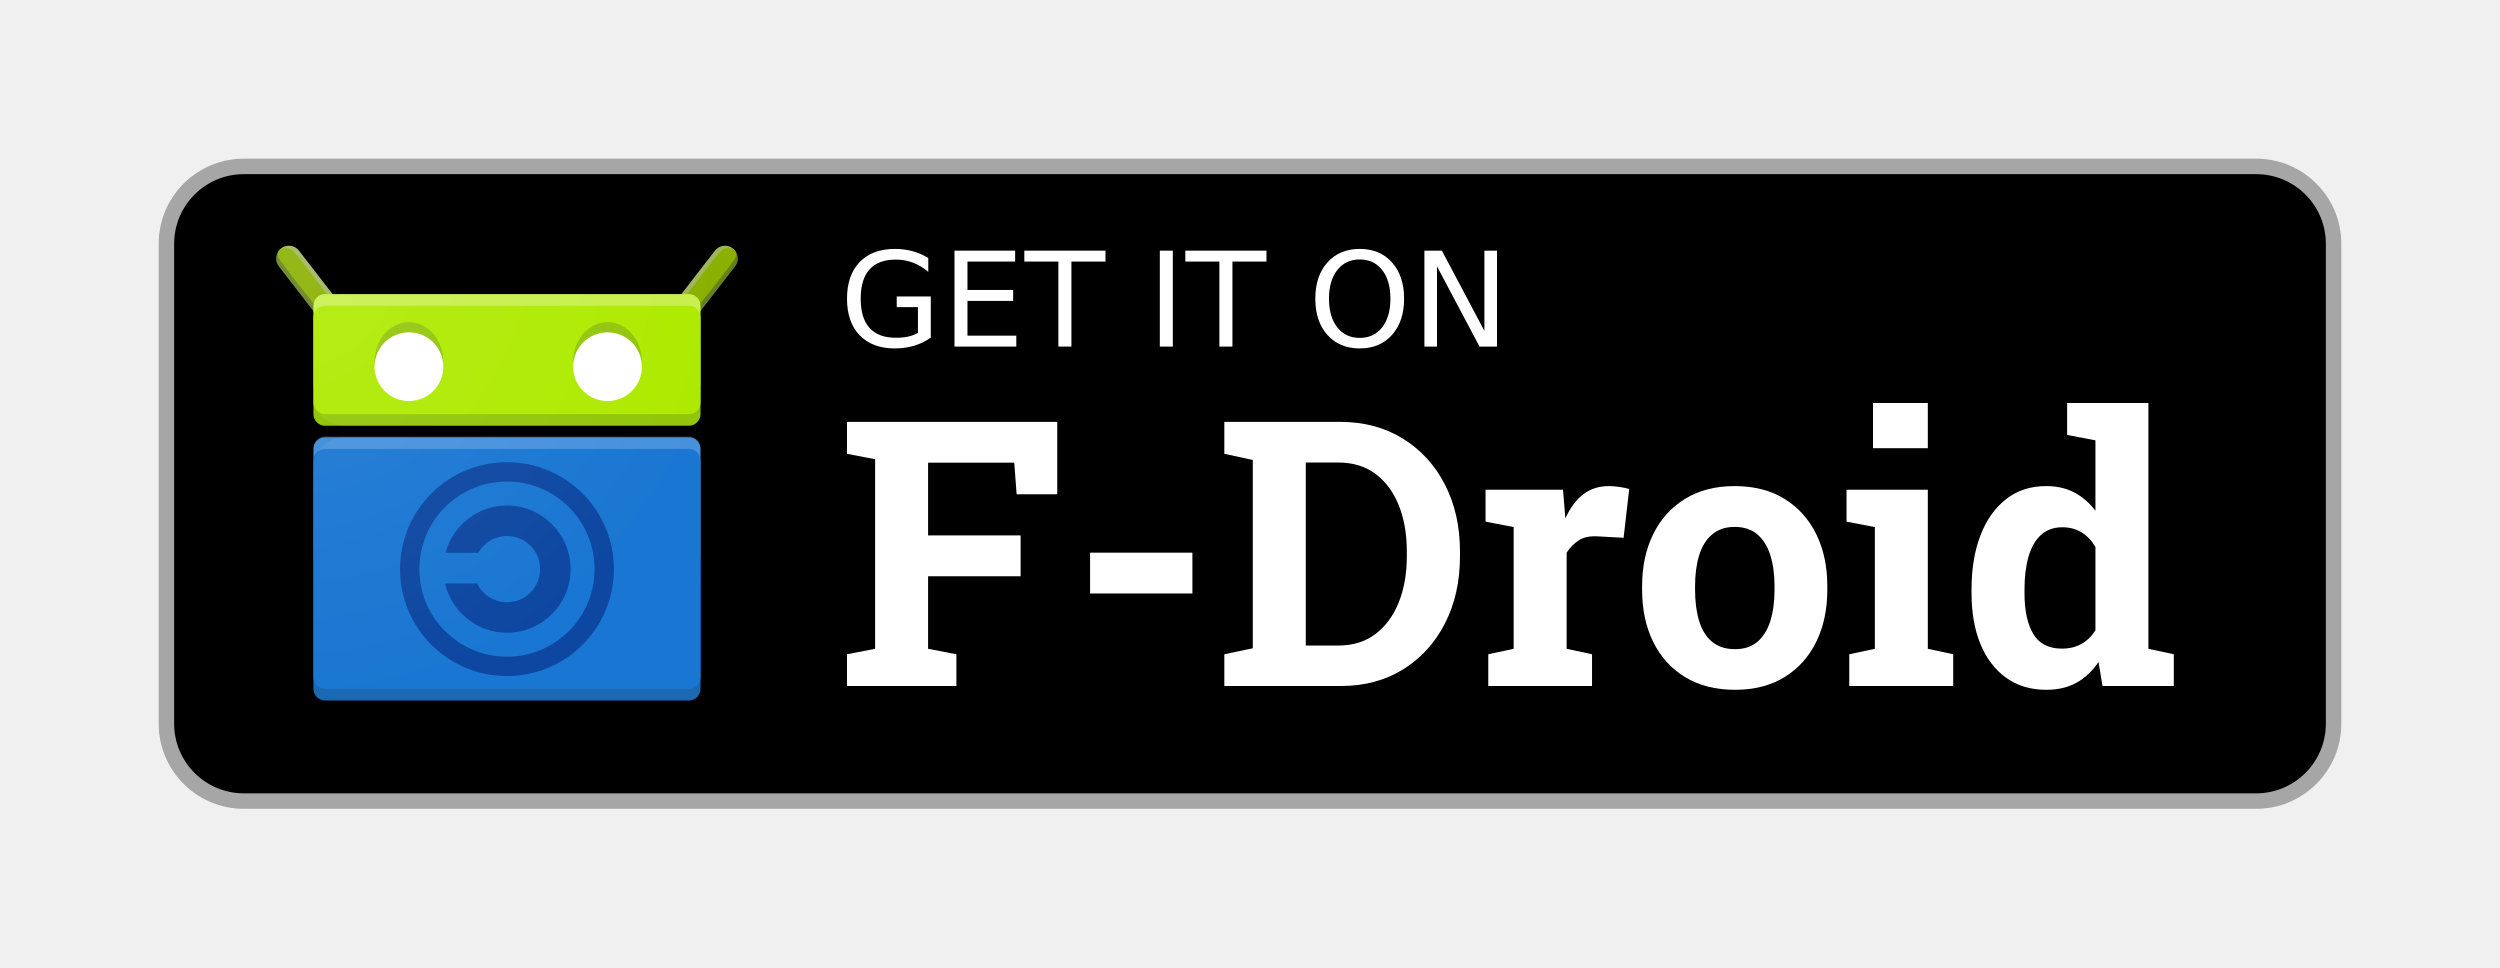
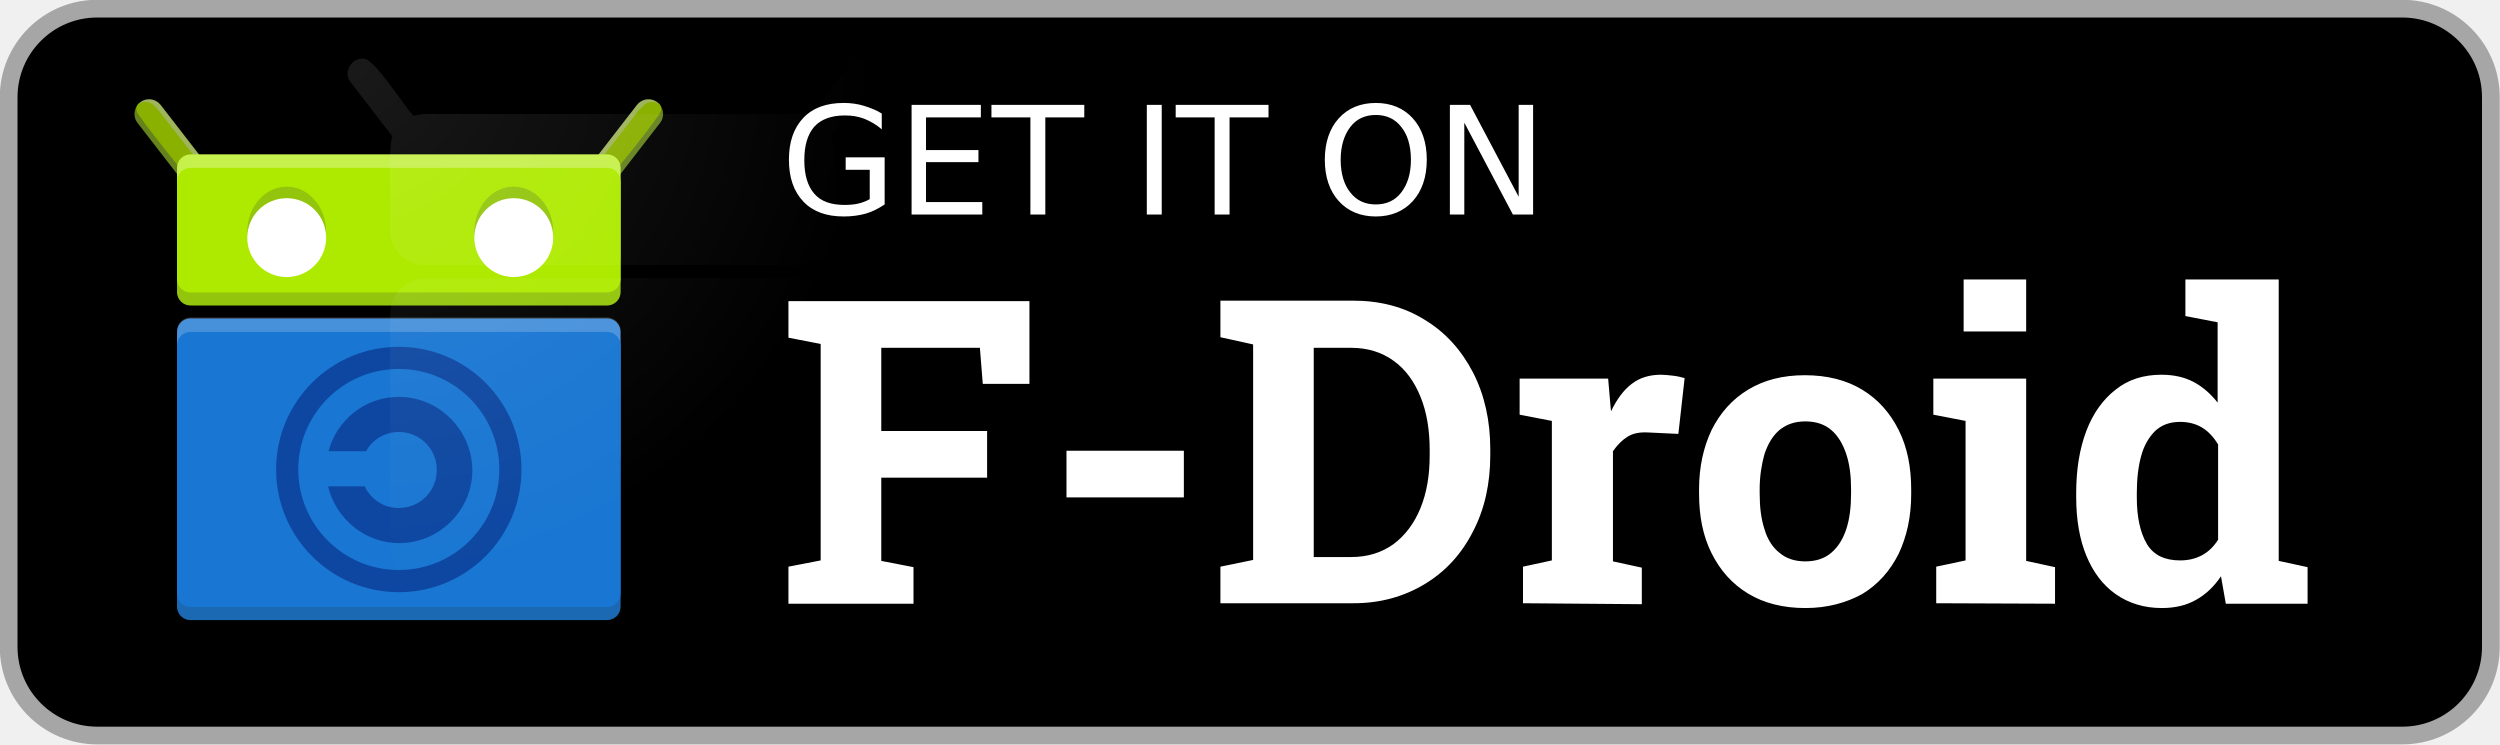
- <svg xmlns="http://www.w3.org/2000/svg" width="100%" height="100%" viewBox="0 0 646 250" version="1.1" xml:space="preserve" style="fill-rule:evenodd;clip-rule:evenodd;">
-   <g id="Layer-1">
-     <path id="rect3007" d="M603,63c0,-11.038 -8.962,-20 -20,-20l-520,0c-11.038,0 -20,8.962 -20,20l0,124c0,11.038 8.962,20 20,20l520,0c11.038,0 20,-8.962 20,-20l0,-124Z" style="stroke:#a6a6a6;stroke-width:4px;" />
-     <g id="g4400">
-       <g id="g5012">
-         <g id="g4179">
-           <path id="path4181" d="M187.345,66.797l-11.184,14.473" style="fill:none;stroke:#769616;stroke-width:6.58px;stroke-linecap:round;" />
-           <path id="path4183" d="M187.286,63.5c1.193,0.031 2.004,0.497 2.581,1.18c-5.334,6.339 -6.233,7.347 -13.515,16.372c-2.683,3.471 -5.478,1.677 -2.795,-1.794l11.185,-14.473c0.602,-0.805 1.539,-1.258 2.544,-1.285Z" style="fill:#fff;fill-opacity:0.3;" />
-           <path id="path4185" d="M189.889,64.713c0.326,0.389 1.477,2.117 0.059,4.095l-11.184,14.474c-2.683,3.471 -3.026,-1.611 -3.026,-1.611c0,-0 9.828,-11.869 14.151,-16.958Z" style="fill:#263238;fill-opacity:0.2;" />
-           <path id="path4187" d="M188.006,64.118c1.153,-0 2.525,0.372 2.169,2.101c-0.273,1.32 -12.266,15.986 -12.266,15.986c-2.683,3.471 -6.562,1.779 -3.879,-1.691l11.143,-14.402c0.685,-0.763 1.602,-1.957 2.833,-1.994Z" style="fill:#8ab000;" />
-         </g>
-         <g id="g4955">
-           <path id="path4945" d="M74.655,66.797l11.185,14.473" style="fill:none;stroke:#769616;stroke-width:6.58px;stroke-linecap:round;" />
-           <path id="path4947" d="M74.714,63.5c-1.193,0.031 -2.004,0.497 -2.581,1.18c5.334,6.339 6.233,7.347 13.515,16.372c2.683,3.471 5.478,1.677 2.795,-1.794l-11.185,-14.473c-0.602,-0.805 -1.539,-1.258 -2.544,-1.285Z" style="fill:#fff;fill-opacity:0.3;" />
-           <path id="path4951" d="M72.111,64.713c-0.326,0.389 -1.477,2.117 -0.059,4.095l11.184,14.474c2.683,3.471 3.026,-1.611 3.026,-1.611c0,-0 -9.828,-11.869 -14.151,-16.958Z" style="fill:#263238;fill-opacity:0.2;" />
-           <path id="path4925" d="M73.995,64.118c-1.153,-0 -2.526,0.372 -2.169,2.101c0.272,1.32 12.265,15.986 12.265,15.986c2.683,3.471 6.562,1.779 3.879,-1.691l-11.143,-14.402c-0.685,-0.763 -1.602,-1.957 -2.832,-1.994Z" style="fill:#8ab000;" />
-         </g>
-         <g id="g4967">
-           <path id="rect4144" d="M181.001,79c-0,-1.656 -1.345,-3 -3,-3l-94.001,0c-1.656,0 -3,1.344 -3,3l0,28c0,1.656 1.344,3 3,3l94.001,0c1.655,0 3,-1.344 3,-3l-0,-28Z" style="fill:#aeea00;" />
-           <path id="rect4961" d="M181.001,86.684c-0,-1.656 -1.345,-3 -3,-3l-94.001,0c-1.656,0 -3,1.344 -3,3l0,20.316c0,1.656 1.344,3 3,3l94.001,-0c1.655,-0 3,-1.344 3,-3l-0,-20.316Z" style="fill:#263238;fill-opacity:0.2;" />
-           <path id="rect4963" d="M181.001,79.007c-0,-1.656 -1.345,-3 -3,-3l-94.001,0c-1.656,0 -3,1.344 -3,3l0,20.316c0,1.656 1.344,3 3,3l94.001,-0c1.655,-0 3,-1.344 3,-3l-0,-20.316Z" style="fill:#fff;fill-opacity:0.3;" />
-           <path id="rect4965" d="M181.001,82.002c-0,-1.656 -1.345,-3 -3,-3l-94.001,-0c-1.656,-0 -3,1.344 -3,3l0,22.002c0,1.656 1.344,3 3,3l94.001,-0c1.655,-0 3,-1.344 3,-3l-0,-22.002Z" style="fill:#aeea00;" />
-         </g>
-         <g id="g4979">
-           <path id="rect4146" d="M181.001,116c-0,-1.656 -1.345,-3 -3,-3l-94.001,-0c-1.656,-0 -3,1.344 -3,3l0,62c0,1.656 1.344,3 3,3l94.001,-0c1.655,-0 3,-1.344 3,-3l-0,-62Z" style="fill:#1976d2;" />
-           <path id="rect4973" d="M181.001,149.79c-0,-1.656 -1.345,-3 -3,-3l-94.001,-0c-1.656,-0 -3,1.344 -3,3l0,28.21c0,1.656 1.344,3 3,3l94.001,0c1.655,0 3,-1.344 3,-3l-0,-28.21Z" style="fill:#263238;fill-opacity:0.2;" />
-           <path id="rect4975" d="M181.001,115.789c-0,-1.655 -1.345,-3 -3,-3l-94.001,0c-1.656,0 -3,1.345 -3,3l0,28.211c0,1.656 1.344,3 3,3l94.001,-0c1.655,-0 3,-1.344 3,-3l-0,-28.211Z" style="fill:#fff;fill-opacity:0.2;" />
-           <path id="rect4977" d="M181.001,119c-0,-1.656 -1.345,-3 -3,-3l-94.001,-0c-1.656,-0 -3,1.344 -3,3l0,56c0,1.656 1.344,3 3,3l94.001,-0c1.655,-0 3,-1.344 3,-3l-0,-56Z" style="fill:#1976d2;" />
-         </g>
-         <g id="g4211">
-           <path id="path4161" d="M131,130.612c-7.58,0 -13.999,5.223 -15.877,12.238l8.455,0c1.459,-2.593 4.198,-4.343 7.422,-4.343c4.771,-0 8.553,3.782 8.553,8.553c0,4.77 -3.782,8.552 -8.553,8.552c-3.44,0 -6.345,-1.981 -7.709,-4.867l-8.301,-0c1.69,7.278 8.242,12.762 16.01,12.762c9.037,-0 16.448,-7.411 16.448,-16.447c-0,-9.037 -7.411,-16.448 -16.448,-16.448Z" style="fill:#0d47a1;fill-rule:nonzero;" />
-           <ellipse id="path4209" cx="131" cy="147.06" rx="25.132" ry="25.132" style="fill:none;stroke:#0d47a1;stroke-width:5px;stroke-linecap:round;" />
-         </g>
-         <g id="g4989">
-           <ellipse id="circle4985" cx="105.671" cy="93.441" rx="8.882" ry="10.197" style="fill:#263238;fill-opacity:0.2;" />
-           <ellipse id="path4859" cx="105.671" cy="94.757" rx="8.882" ry="8.882" style="fill:#fff;" />
-         </g>
-         <g id="g4201">
-           <ellipse id="ellipse4175" cx="156.987" cy="93.441" rx="8.882" ry="10.197" style="fill:#263238;fill-opacity:0.2;" />
-           <ellipse id="circle4177" cx="156.987" cy="94.757" rx="8.882" ry="8.882" style="fill:#fff;" />
-         </g>
-       </g>
-       <path id="path4286" d="M74.715,63.473c-0.029,-0.001 -0.058,-0.001 -0.087,-0.001c-1.805,-0 -3.29,1.485 -3.29,3.289c0,0.744 0.252,1.466 0.715,2.048l9.474,12.261c-0.335,0.878 -0.527,1.827 -0.527,2.825l-0,18.21c-0,4.374 3.521,7.895 7.895,7.895l84.21,-0c4.374,-0 7.895,-3.521 7.895,-7.895l-0,-18.21c-0,-0.999 -0.19,-1.949 -0.525,-2.827l9.472,-12.259c0.463,-0.582 0.715,-1.304 0.715,-2.048c-0,-1.751 -1.399,-3.211 -3.148,-3.286c-1.083,-0.047 -2.121,0.444 -2.772,1.31l-9.013,11.666c-0.821,-0.288 -1.702,-0.451 -2.624,-0.451l-84.21,-0c-0.922,-0 -1.801,0.164 -2.622,0.451l-9.015,-11.666c-0.603,-0.802 -1.54,-1.286 -2.543,-1.312Zm14.18,49.527c-4.374,-0 -7.895,3.521 -7.895,7.895l-0,52.21c-0,4.374 3.521,7.895 7.895,7.895l84.21,-0c4.374,-0 7.895,-3.521 7.895,-7.895l-0,-52.21c-0,-4.374 -3.521,-7.895 -7.895,-7.895l-84.21,-0Z" style="fill:url(#_Radial1);" />
+ <svg xmlns="http://www.w3.org/2000/svg" xml:space="preserve" id="Layer_1" x="0" y="0" version="1.1" viewBox="0 0 519.7 154.8">
+   <style>.st1{fill:none;stroke:#769616;stroke-width:6.063;stroke-linecap:round;stroke-miterlimit:3.686}.st2{fill:#fff;fill-opacity:.3}.st2,.st3,.st4,.st5{fill-rule:evenodd;clip-rule:evenodd}.st3{fill:#263238;fill-opacity:.2}.st4,.st5{fill:#8ab000}.st5{fill:#aeea00}.st6{fill:#1976d2}.st10,.st6{fill-rule:evenodd;clip-rule:evenodd}.st10,.st12{fill:#fff}</style>
+   <path id="rect3007" fill-rule="evenodd" stroke="#a6a6a6" stroke-miterlimit="3.686" stroke-width="3.686" d="M517.8 20.2c0-10.2-8.3-18.4-18.4-18.4H20.2C10 1.8 1.8 10.1 1.8 20.2v114.3c0 10.2 8.3 18.4 18.4 18.4h479.2c10.2 0 18.4-8.3 18.4-18.4V20.2z" clip-rule="evenodd" />
+   <g id="g5012">
+     <g id="g4179">
+       <path id="path4181" d="M134.8 23.7 124.5 37" class="st1" />
+       <path id="path4183" d="M134.8 20.6c1.1 0 1.8.5 2.4 1.1-4.9 5.8-5.7 6.8-12.5 15.1-2.5 3.2-5 1.5-2.6-1.7l10.3-13.3c.6-.7 1.4-1.2 2.4-1.2z" class="st2" />
+       <path id="path4185" d="M137.2 21.7c.3.4 1.4 2 .1 3.8L127 38.8c-2.5 3.2-2.8-1.5-2.8-1.5s9-10.9 13-15.6z" class="st3" />
+       <path id="path4187" d="M135.4 21.2c1.1 0 2.3.3 2 1.9-.3 1.2-11.3 14.7-11.3 14.7-2.5 3.2-6 1.6-3.6-1.6l10.3-13.3c.7-.6 1.5-1.7 2.6-1.7z" class="st4" />
    </g>
-     <g>
-       <path d="M237.194,86.018l-0,-6.658l-5.479,0l0,-2.755l8.799,-0l0,10.641c-1.295,0.919 -2.722,1.613 -4.283,2.084c-1.56,0.47 -3.226,0.705 -4.997,0.705c-3.874,0 -6.903,-1.131 -9.089,-3.395c-2.186,-2.263 -3.279,-5.415 -3.279,-9.454c-0,-4.051 1.093,-7.208 3.279,-9.472c2.186,-2.263 5.215,-3.395 9.089,-3.395c1.616,0 3.152,0.2 4.607,0.598c1.455,0.399 2.797,0.985 4.026,1.76l-0,3.569c-1.24,-1.051 -2.557,-1.843 -3.951,-2.374c-1.395,-0.531 -2.861,-0.797 -4.4,-0.797c-3.032,0 -5.31,0.847 -6.831,2.54c-1.522,1.694 -2.283,4.217 -2.283,7.571c-0,3.342 0.761,5.86 2.283,7.553c1.521,1.694 3.799,2.54 6.831,2.54c1.184,0 2.241,-0.102 3.171,-0.307c0.93,-0.204 1.765,-0.523 2.507,-0.954Z" style="fill:#fff;fill-rule:nonzero;" />
-       <path d="M246.64,64.768l15.672,-0l0,2.822l-12.318,-0l-0,7.338l11.803,-0l0,2.822l-11.803,0l-0,8.982l12.617,-0l-0,2.822l-15.971,-0l0,-24.786Z" style="fill:#fff;fill-rule:nonzero;" />
-       <path d="M264.686,64.768l20.968,-0l-0,2.822l-8.799,-0l0,21.964l-3.37,-0l-0,-21.964l-8.799,-0l0,-2.822Z" style="fill:#fff;fill-rule:nonzero;" />
-       <rect x="299.699" y="64.768" width="3.354" height="24.786" style="fill:#fff;fill-rule:nonzero;" />
-       <path d="M306.29,64.768l20.967,-0l0,2.822l-8.798,-0l-0,21.964l-3.371,-0l0,-21.964l-8.798,-0l-0,-2.822Z" style="fill:#fff;fill-rule:nonzero;" />
-       <path d="M351.363,67.042c-2.435,0 -4.369,0.908 -5.802,2.723c-1.434,1.815 -2.15,4.288 -2.15,7.421c-0,3.121 0.716,5.589 2.15,7.404c1.433,1.815 3.367,2.723 5.802,2.723c2.435,-0 4.363,-0.908 5.786,-2.723c1.422,-1.815 2.133,-4.283 2.133,-7.404c-0,-3.133 -0.711,-5.606 -2.133,-7.421c-1.423,-1.815 -3.351,-2.723 -5.786,-2.723Zm-0,-2.723c3.475,0 6.253,1.165 8.334,3.495c2.081,2.33 3.121,5.454 3.121,9.372c-0,3.907 -1.04,7.025 -3.121,9.355c-2.081,2.329 -4.859,3.494 -8.334,3.494c-3.486,0 -6.273,-1.162 -8.359,-3.486c-2.086,-2.324 -3.129,-5.445 -3.129,-9.363c-0,-3.918 1.043,-7.042 3.129,-9.372c2.086,-2.33 4.873,-3.495 8.359,-3.495Z" style="fill:#fff;fill-rule:nonzero;" />
-       <path d="M368.064,64.768l4.516,-0l10.99,20.735l-0,-20.735l3.254,-0l-0,24.786l-4.516,-0l-10.99,-20.736l-0,20.736l-3.254,-0l0,-24.786Z" style="fill:#fff;fill-rule:nonzero;" />
+     <g id="g4955">
+       <path id="path4945" d="M31 23.7 41.3 37" class="st1" />
+       <path id="path4947" d="M31 20.6c-1.1 0-1.8.5-2.4 1.1 4.9 5.8 5.7 6.8 12.5 15.1 2.5 3.2 5 1.5 2.6-1.7L33.4 21.8c-.6-.7-1.4-1.2-2.4-1.2z" class="st2" />
+       <path id="path4951" d="M28.6 21.7c-.3.4-1.4 2-.1 3.8l10.3 13.3c2.5 3.2 2.8-1.5 2.8-1.5s-9-10.9-13-15.6z" class="st3" />
+       <path id="path4925" d="M30.4 21.2c-1.1 0-2.3.3-2 1.9.3 1.2 11.3 14.7 11.3 14.7 2.5 3.2 6 1.6 3.6-1.6L33 23c-.6-.7-1.5-1.8-2.6-1.8z" class="st4" />
    </g>
-     <g>
-       <path d="M218.866,177.261l-0,-8.203l7.265,-1.406l0,-48.984l-7.265,-1.407l-0,-8.25l54.328,0l-0,18.704l-10.5,-0l-0.609,-8.157l-22.266,0l-0,18.797l23.906,0l0,10.547l-23.906,0l-0,18.75l7.312,1.406l0,8.203l-28.265,0Z" style="fill:#fff;fill-rule:nonzero;" />
-       <rect x="281.678" y="142.808" width="26.438" height="10.547" style="fill:#fff;fill-rule:nonzero;" />
-       <path d="M316.366,177.261l-0,-8.203l7.359,-1.547l0,-48.656l-7.359,-1.594l-0,-8.25l29.953,0c6.094,0 11.469,1.43 16.125,4.29c4.656,2.859 8.289,6.812 10.898,11.859c2.61,5.047 3.914,10.836 3.914,17.367l0,1.266c0,6.468 -1.289,12.226 -3.867,17.273c-2.578,5.047 -6.179,9.008 -10.804,11.883c-4.625,2.875 -9.985,4.312 -16.079,4.312l-30.14,0Zm21.047,-10.453l8.39,0c3.782,0 6.985,-0.992 9.61,-2.976c2.625,-1.985 4.633,-4.711 6.023,-8.18c1.391,-3.469 2.086,-7.422 2.086,-11.859l0,-1.313c0,-4.5 -0.695,-8.476 -2.086,-11.929c-1.39,-3.454 -3.398,-6.157 -6.023,-8.11c-2.625,-1.953 -5.828,-2.93 -9.61,-2.93l-8.39,0l-0,47.297Z" style="fill:#fff;fill-rule:nonzero;" />
-       <path d="M384.569,177.261l-0,-8.203l6.562,-1.406l0,-31.453l-7.265,-1.406l-0,-8.25l20.015,-0l0.516,6.281l0.094,1.125c1.25,-2.75 2.797,-4.828 4.64,-6.234c1.844,-1.407 4.047,-2.11 6.61,-2.11c0.812,0 1.703,0.071 2.672,0.211c0.968,0.141 1.828,0.32 2.578,0.539l-1.453,12.61l-6.797,-0.375c-1.938,-0.094 -3.508,0.234 -4.711,0.984c-1.203,0.75 -2.274,1.828 -3.211,3.234l-0,24.844l6.562,1.406l0,8.203l-26.812,0Z" style="fill:#fff;fill-rule:nonzero;" />
-       <path d="M448.319,178.246c-5,-0 -9.297,-1.094 -12.891,-3.281c-3.593,-2.188 -6.343,-5.227 -8.25,-9.118c-1.906,-3.89 -2.859,-8.367 -2.859,-13.429l-0,-0.985c-0,-5.031 0.953,-9.492 2.859,-13.382c1.907,-3.891 4.649,-6.938 8.227,-9.141c3.578,-2.203 7.851,-3.305 12.82,-3.305c5.031,0 9.328,1.102 12.891,3.305c3.562,2.203 6.297,5.242 8.203,9.117c1.906,3.875 2.859,8.344 2.859,13.406l0,0.985c0,5.062 -0.953,9.539 -2.859,13.429c-1.906,3.891 -4.641,6.93 -8.203,9.118c-3.563,2.187 -7.828,3.281 -12.797,3.281Zm-0,-10.5c2.375,-0 4.312,-0.641 5.812,-1.922c1.5,-1.281 2.61,-3.07 3.329,-5.367c0.718,-2.297 1.078,-4.977 1.078,-8.039l-0,-0.985c-0,-3 -0.36,-5.648 -1.078,-7.945c-0.719,-2.297 -1.836,-4.094 -3.352,-5.391c-1.516,-1.296 -3.477,-1.945 -5.883,-1.945c-2.344,0 -4.281,0.649 -5.812,1.945c-1.532,1.297 -2.649,3.094 -3.352,5.391c-0.703,2.297 -1.055,4.945 -1.055,7.945l0,0.985c0,3.062 0.352,5.75 1.055,8.062c0.703,2.313 1.82,4.102 3.352,5.367c1.531,1.266 3.5,1.899 5.906,1.899Z" style="fill:#fff;fill-rule:nonzero;" />
-       <path d="M477.85,177.261l0,-8.203l6.61,-1.406l-0,-31.453l-7.313,-1.406l0,-8.25l21,-0l0,41.109l6.563,1.406l-0,8.203l-26.86,0Zm6.141,-61.453l-0,-11.672l14.156,0l0,11.672l-14.156,0Z" style="fill:#fff;fill-rule:nonzero;" />
-       <path d="M528.756,178.246c-4.031,-0 -7.492,-1.039 -10.382,-3.117c-2.891,-2.078 -5.102,-4.985 -6.633,-8.719c-1.531,-3.734 -2.297,-8.102 -2.297,-13.102l-0,-0.984c-0,-5.344 0.773,-10.016 2.32,-14.016c1.547,-4 3.758,-7.117 6.633,-9.351c2.875,-2.235 6.313,-3.352 10.313,-3.352c2.781,0 5.218,0.555 7.312,1.664c2.094,1.11 3.906,2.68 5.438,4.711l-0,-18.187l-7.313,-1.407l0,-8.25l21,0l0,63.516l6.563,1.406l-0,8.203l-18.422,0l-1.032,-6.187c-1.593,2.344 -3.492,4.125 -5.695,5.344c-2.203,1.218 -4.805,1.828 -7.805,1.828Zm4.079,-10.641c1.906,0 3.578,-0.406 5.015,-1.219c1.438,-0.812 2.641,-1.984 3.61,-3.515l-0,-21.516c-0.938,-1.625 -2.125,-2.883 -3.563,-3.773c-1.437,-0.891 -3.094,-1.336 -4.969,-1.336c-2.281,-0 -4.148,0.68 -5.601,2.039c-1.453,1.359 -2.516,3.242 -3.188,5.648c-0.672,2.407 -1.008,5.203 -1.008,8.391l0,0.984c0,4.438 0.75,7.93 2.25,10.477c1.5,2.547 3.985,3.82 7.454,3.82Z" style="fill:#fff;fill-rule:nonzero;" />
+     <g id="g4967">
+       <path id="rect4144" d="M129 34.9c0-1.5-1.2-2.8-2.8-2.8H39.6c-1.5 0-2.8 1.2-2.8 2.8v25.8c0 1.5 1.2 2.8 2.8 2.8h86.6c1.5 0 2.8-1.2 2.8-2.8V34.9z" class="st5" />
+       <path id="rect4961" d="M129 42c0-1.5-1.2-2.8-2.8-2.8H39.6c-1.5 0-2.8 1.2-2.8 2.8v18.7c0 1.5 1.2 2.8 2.8 2.8h86.6c1.5 0 2.8-1.2 2.8-2.8V42z" class="st3" />
+       <path id="rect4963" d="M129 34.9c0-1.5-1.2-2.8-2.8-2.8H39.6c-1.5 0-2.8 1.2-2.8 2.8v18.7c0 1.5 1.2 2.8 2.8 2.8h86.6c1.5 0 2.8-1.2 2.8-2.8V34.9z" class="st2" />
+       <path id="rect4965" d="M129 37.7c0-1.5-1.2-2.8-2.8-2.8H39.6c-1.5 0-2.8 1.2-2.8 2.8V58c0 1.5 1.2 2.8 2.8 2.8h86.6c1.5 0 2.8-1.2 2.8-2.8V37.7z" class="st5" />
+     </g>
+     <g id="g4979">
+       <path id="rect4146" d="M129 69c0-1.5-1.2-2.8-2.8-2.8H39.6c-1.5 0-2.8 1.2-2.8 2.8v57.1c0 1.5 1.2 2.8 2.8 2.8h86.6c1.5 0 2.8-1.2 2.8-2.8V69z" class="st6" />
+       <path id="rect4973" d="M129 100.1c0-1.5-1.2-2.8-2.8-2.8H39.6c-1.5 0-2.8 1.2-2.8 2.8v26c0 1.5 1.2 2.8 2.8 2.8h86.6c1.5 0 2.8-1.2 2.8-2.8v-26z" class="st3" />
+       <path id="rect4975" fill="#fff" fill-opacity=".2" fill-rule="evenodd" d="M129 68.8c0-1.5-1.2-2.8-2.8-2.8H39.6c-1.5 0-2.8 1.2-2.8 2.8v26c0 1.5 1.2 2.8 2.8 2.8h86.6c1.5 0 2.8-1.2 2.8-2.8v-26z" clip-rule="evenodd" />
+       <path id="rect4977" d="M129 71.8c0-1.5-1.2-2.8-2.8-2.8H39.6c-1.5 0-2.8 1.2-2.8 2.8v51.6c0 1.5 1.2 2.8 2.8 2.8h86.6c1.5 0 2.8-1.2 2.8-2.8V71.8z" class="st6" />
+     </g>
+     <g id="g4211">
+       <path id="path4161" fill="#0d47a1" d="M82.9 82.5c-7 0-12.9 4.8-14.6 11.3h7.8c1.3-2.4 3.9-4 6.8-4 4.4 0 7.9 3.5 7.9 7.9s-3.5 7.9-7.9 7.9c-3.2 0-5.8-1.8-7.1-4.5h-7.6c1.6 6.7 7.6 11.8 14.8 11.8 8.3 0 15.2-6.8 15.2-15.2-.1-8.4-7-15.2-15.3-15.2z" />
+       <circle id="path4209" cx="82.9" cy="97.6" r="23.2" fill="none" stroke="#0d47a1" stroke-linecap="round" stroke-miterlimit="3.686" stroke-width="4.607" />
+     </g>
+     <g id="g4989">
+       <ellipse id="circle4985" cx="59.6" cy="48.2" class="st3" rx="8.2" ry="9.4" />
+       <circle id="path4859" cx="59.6" cy="49.4" r="8.2" class="st10" />
+     </g>
+     <g id="g4201">
+       <ellipse id="ellipse4175" cx="106.8" cy="48.2" class="st3" rx="8.2" ry="9.4" />
+       <circle id="circle4177" cx="106.8" cy="49.4" r="8.2" class="st10" />
    </g>
  </g>
-   <defs>
-     <radialGradient id="_Radial1" cx="0" cy="0" r="1" gradientUnits="userSpaceOnUse" gradientTransform="matrix(-2.59029e-06,117,-118,1.7e-06,72,64)">
-       <stop offset="0" style="stop-color:#fff;stop-opacity:0.1" />
-       <stop offset="1" style="stop-color:#fff;stop-opacity:0" />
-     </radialGradient>
-   </defs>
+   <radialGradient id="path4286_00000129927722604057387470000000243221488342015637_" cx="-81.423" cy="-1.554" r="1" gradientTransform="matrix(0 107.8131 -108.7346 0 -96.1 8791.213)" gradientUnits="userSpaceOnUse">
+     <stop offset="0" stop-color="#fff" stop-opacity=".1" />
+     <stop offset="1" stop-color="#fff" stop-opacity="0" />
+   </radialGradient>
+   <path id="path4286" fill="url(#path4286_00000129927722604057387470000000243221488342015637_)" fill-rule="evenodd" d="M75.4 12.2c-2.5-.1-4.1 3-2.5 4.9l8.7 11.3c-1 1.2-.3 17.6-.5 19.4 0 4 3.2 7.3 7.3 7.3H166c4 0 7.3-3.2 7.3-7.3-.1-1.8.4-18.1-.5-19.4.6-1.2 10-11.8 9.4-13.2.1-2.8-3.8-4.1-5.5-1.8l-8.3 10.7c-.8-.3-1.6-.4-2.4-.4H88.4c-.8 0-1.7.2-2.4.4-1.5-1.2-8.3-12.4-10.6-11.9zm13 45.7c-4 0-7.3 3.2-7.3 7.3v48.1c0 4 3.2 7.3 7.3 7.3H166c4 0 7.3-3.2 7.3-7.3V65.1c0-4-3.2-7.3-7.3-7.3l-77.6.1z" clip-rule="evenodd" />
+   <path d="M180.8 41.4v-6.1h-5v-2.6h8.1v9.8c-1.2.8-2.5 1.5-3.9 1.9s-3 .6-4.6.6c-3.6 0-6.4-1-8.4-3.1s-3-5-3-8.7 1-6.6 3-8.7 4.8-3.1 8.4-3.1c1.5 0 2.9.2 4.2.6s2.6.9 3.7 1.6v3.3c-1.1-1-2.4-1.7-3.6-2.2-1.3-.5-2.6-.7-4.1-.7-2.8 0-4.9.8-6.3 2.3-1.4 1.6-2.1 3.9-2.1 7s.7 5.4 2.1 7c1.4 1.6 3.5 2.3 6.3 2.3 1.1 0 2.1-.1 2.9-.3.8-.2 1.6-.5 2.3-.9zM189.5 21.8h14.4v2.6h-11.4v6.8h10.9v2.5h-10.9V42h11.7v2.6h-14.7V21.8zM206.1 21.8h19.3v2.6h-8.1v20.2h-3.1V24.4h-8.1v-2.6zM238.4 21.8h3.1v22.8h-3.1zM244.4 21.8h19.3v2.6h-8.1v20.2h-3.1V24.4h-8.1v-2.6zM286 23.9c-2.2 0-4 .8-5.3 2.5s-2 4-2 6.8c0 2.9.7 5.2 2 6.8 1.3 1.7 3.1 2.5 5.3 2.5s4-.8 5.3-2.5 2-3.9 2-6.8-.7-5.2-2-6.8c-1.3-1.7-3.1-2.5-5.3-2.5zm0-2.5c3.2 0 5.8 1.1 7.7 3.2 1.9 2.1 2.9 5 2.9 8.6s-1 6.5-2.9 8.6-4.5 3.2-7.7 3.2-5.8-1.1-7.7-3.2-2.9-5-2.9-8.6 1-6.5 2.9-8.6 4.5-3.2 7.7-3.2zM301.4 21.8h4.2l10.1 19.1V21.8h3v22.8h-4.2l-10.1-19.1v19.1h-3V21.8zM163.9 125.4v-7.6l6.7-1.3v-45l-6.7-1.3v-7.6H214v17.2h-9.7l-.6-7.5h-20.5v17.3h22v9.7h-22v17.3l6.7 1.3v7.6h-26v-.1zM221.7 93.7h24.4v9.7h-24.4zM253.7 125.4v-7.6l6.8-1.4V71.6l-6.8-1.5v-7.6h27.6c5.6 0 10.6 1.3 14.9 4 4.3 2.6 7.6 6.3 10 10.9 2.4 4.7 3.6 10 3.6 16v1.2c0 6-1.2 11.3-3.6 15.9-2.4 4.7-5.7 8.3-10 10.9s-9.2 4-14.8 4h-27.7zm19.4-9.6h7.7c3.5 0 6.4-.9 8.9-2.7 2.4-1.8 4.3-4.3 5.6-7.5 1.3-3.2 1.9-6.8 1.9-10.9v-1.2c0-4.1-.6-7.8-1.9-11s-3.1-5.7-5.6-7.5-5.4-2.7-8.9-2.7h-7.7v43.5zM316.6 125.4v-7.6l6-1.3v-29l-6.7-1.3v-7.5h18.4l.5 5.8.1 1c1.2-2.5 2.6-4.4 4.3-5.7 1.7-1.3 3.7-1.9 6.1-1.9.7 0 1.6.1 2.5.2s1.7.3 2.4.5l-1.3 11.6-6.3-.3c-1.8-.1-3.2.2-4.3.9-1.1.7-2.1 1.7-3 3v22.9l6 1.3v7.6l-24.7-.2zM375.3 126.4c-4.6 0-8.6-1-11.9-3s-5.8-4.8-7.6-8.4c-1.8-3.6-2.6-7.7-2.6-12.4v-.9c0-4.6.9-8.7 2.6-12.3 1.8-3.6 4.3-6.4 7.6-8.4s7.2-3 11.8-3c4.6 0 8.6 1 11.9 3s5.8 4.8 7.6 8.4c1.8 3.6 2.6 7.7 2.6 12.4v.9c0 4.7-.9 8.8-2.6 12.4-1.8 3.6-4.3 6.4-7.6 8.4-3.3 1.8-7.2 2.9-11.8 2.9zm0-9.7c2.2 0 4-.6 5.4-1.8 1.4-1.2 2.4-2.8 3.1-4.9s1-4.6 1-7.4v-.9c0-2.8-.3-5.2-1-7.3-.7-2.1-1.7-3.8-3.1-5s-3.2-1.8-5.4-1.8-3.9.6-5.4 1.8c-1.4 1.2-2.4 2.9-3.1 5-.6 2.1-1 4.6-1 7.3v.9c0 2.8.3 5.3 1 7.4.6 2.1 1.7 3.8 3.1 4.9 1.4 1.2 3.2 1.8 5.4 1.8zM402.5 125.4v-7.6l6.1-1.3v-29l-6.7-1.3v-7.5h19.3v37.9l6 1.3v7.6l-24.7-.1zm5.7-56.6V58.1h13v10.8h-13v-.1zM449.4 126.4c-3.7 0-6.9-1-9.6-2.9s-4.7-4.6-6.1-8-2.1-7.5-2.1-12.1v-.9c0-4.9.7-9.2 2.1-12.9 1.4-3.7 3.5-6.6 6.1-8.6 2.6-2.1 5.8-3.1 9.5-3.1 2.6 0 4.8.5 6.7 1.5 1.9 1 3.6 2.5 5 4.3V67l-6.7-1.3v-7.6h19.4v58.5l6 1.3v7.6h-17l-1-5.7c-1.5 2.2-3.2 3.8-5.2 4.9-1.9 1.1-4.3 1.7-7.1 1.7zm3.8-9.9c1.8 0 3.3-.4 4.6-1.1 1.3-.7 2.4-1.8 3.3-3.2V92.4c-.9-1.5-2-2.7-3.3-3.5s-2.9-1.2-4.6-1.2c-2.1 0-3.8.6-5.2 1.9-1.3 1.3-2.3 3-2.9 5.2s-.9 4.8-.9 7.7v.9c0 4.1.7 7.3 2.1 9.7 1.4 2.3 3.7 3.4 6.9 3.4z" class="st12" />
+   <linearGradient id="SVGID_1_" x1="-85.883" x2="-85.883" y1="3.041" y2="3.041" gradientTransform="matrix(-92.9283 0 0 92.9283 -7772.141 -200.254)" gradientUnits="userSpaceOnUse">
+     <stop offset="0" stop-color="#ccb300" />
+     <stop offset="1" stop-color="#cc7c00" />
+   </linearGradient>
+   <path fill="url(#SVGID_1_)" fill-rule="evenodd" d="M208.8 82.3z" clip-rule="evenodd" />
+   <path d="M214.9 78.6c.1-.2.1-.3.1-.5 0 .1-.1.3-.1.5z" />
+   <path fill="#404040" d="M193 65.2z" />
</svg>
